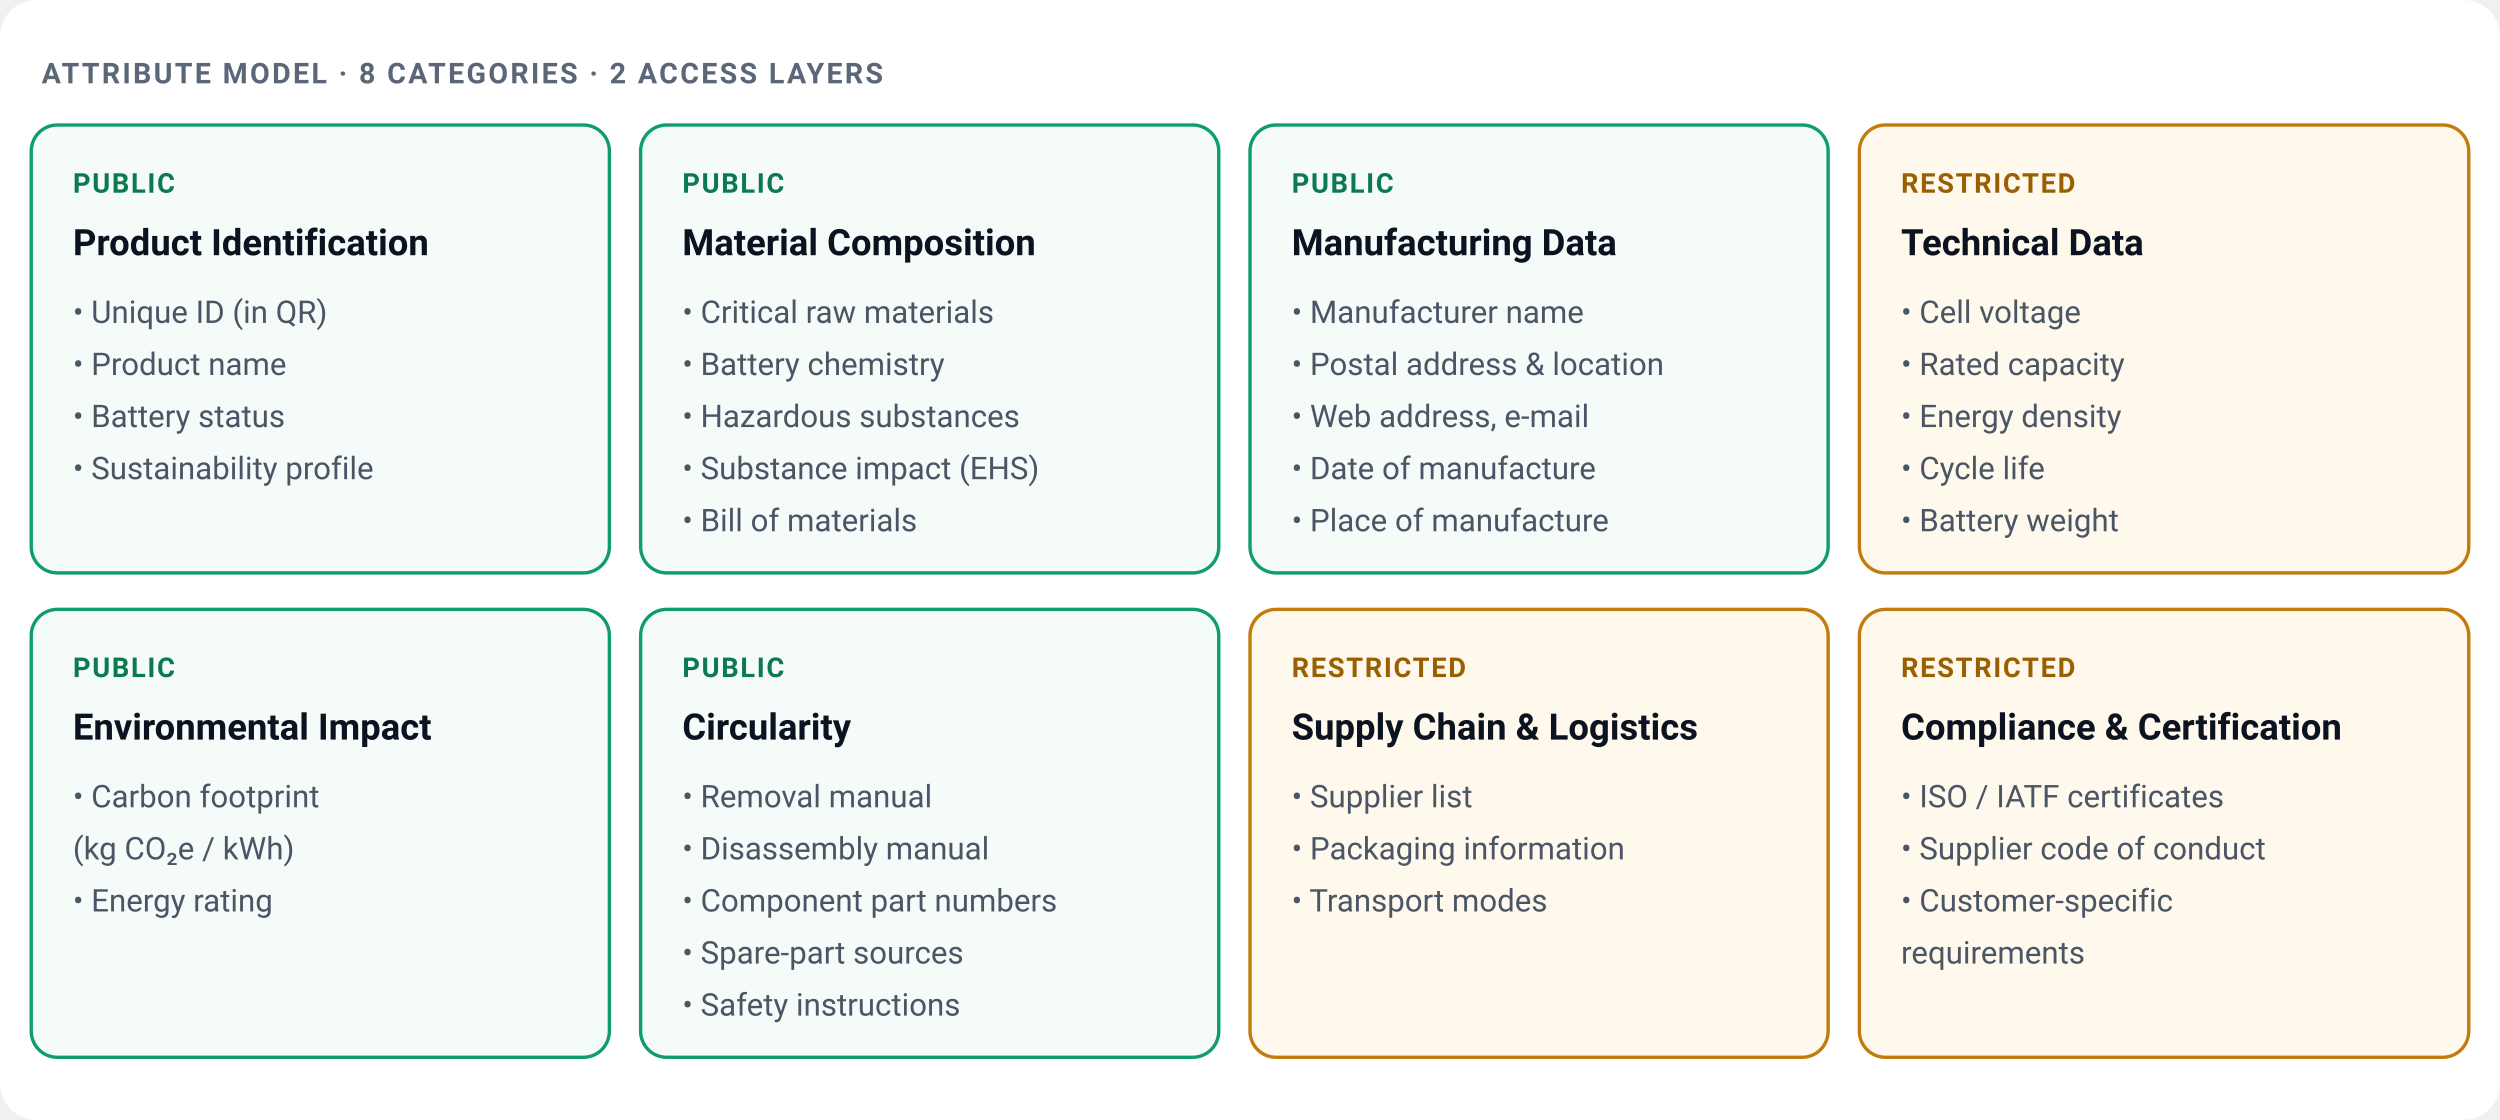
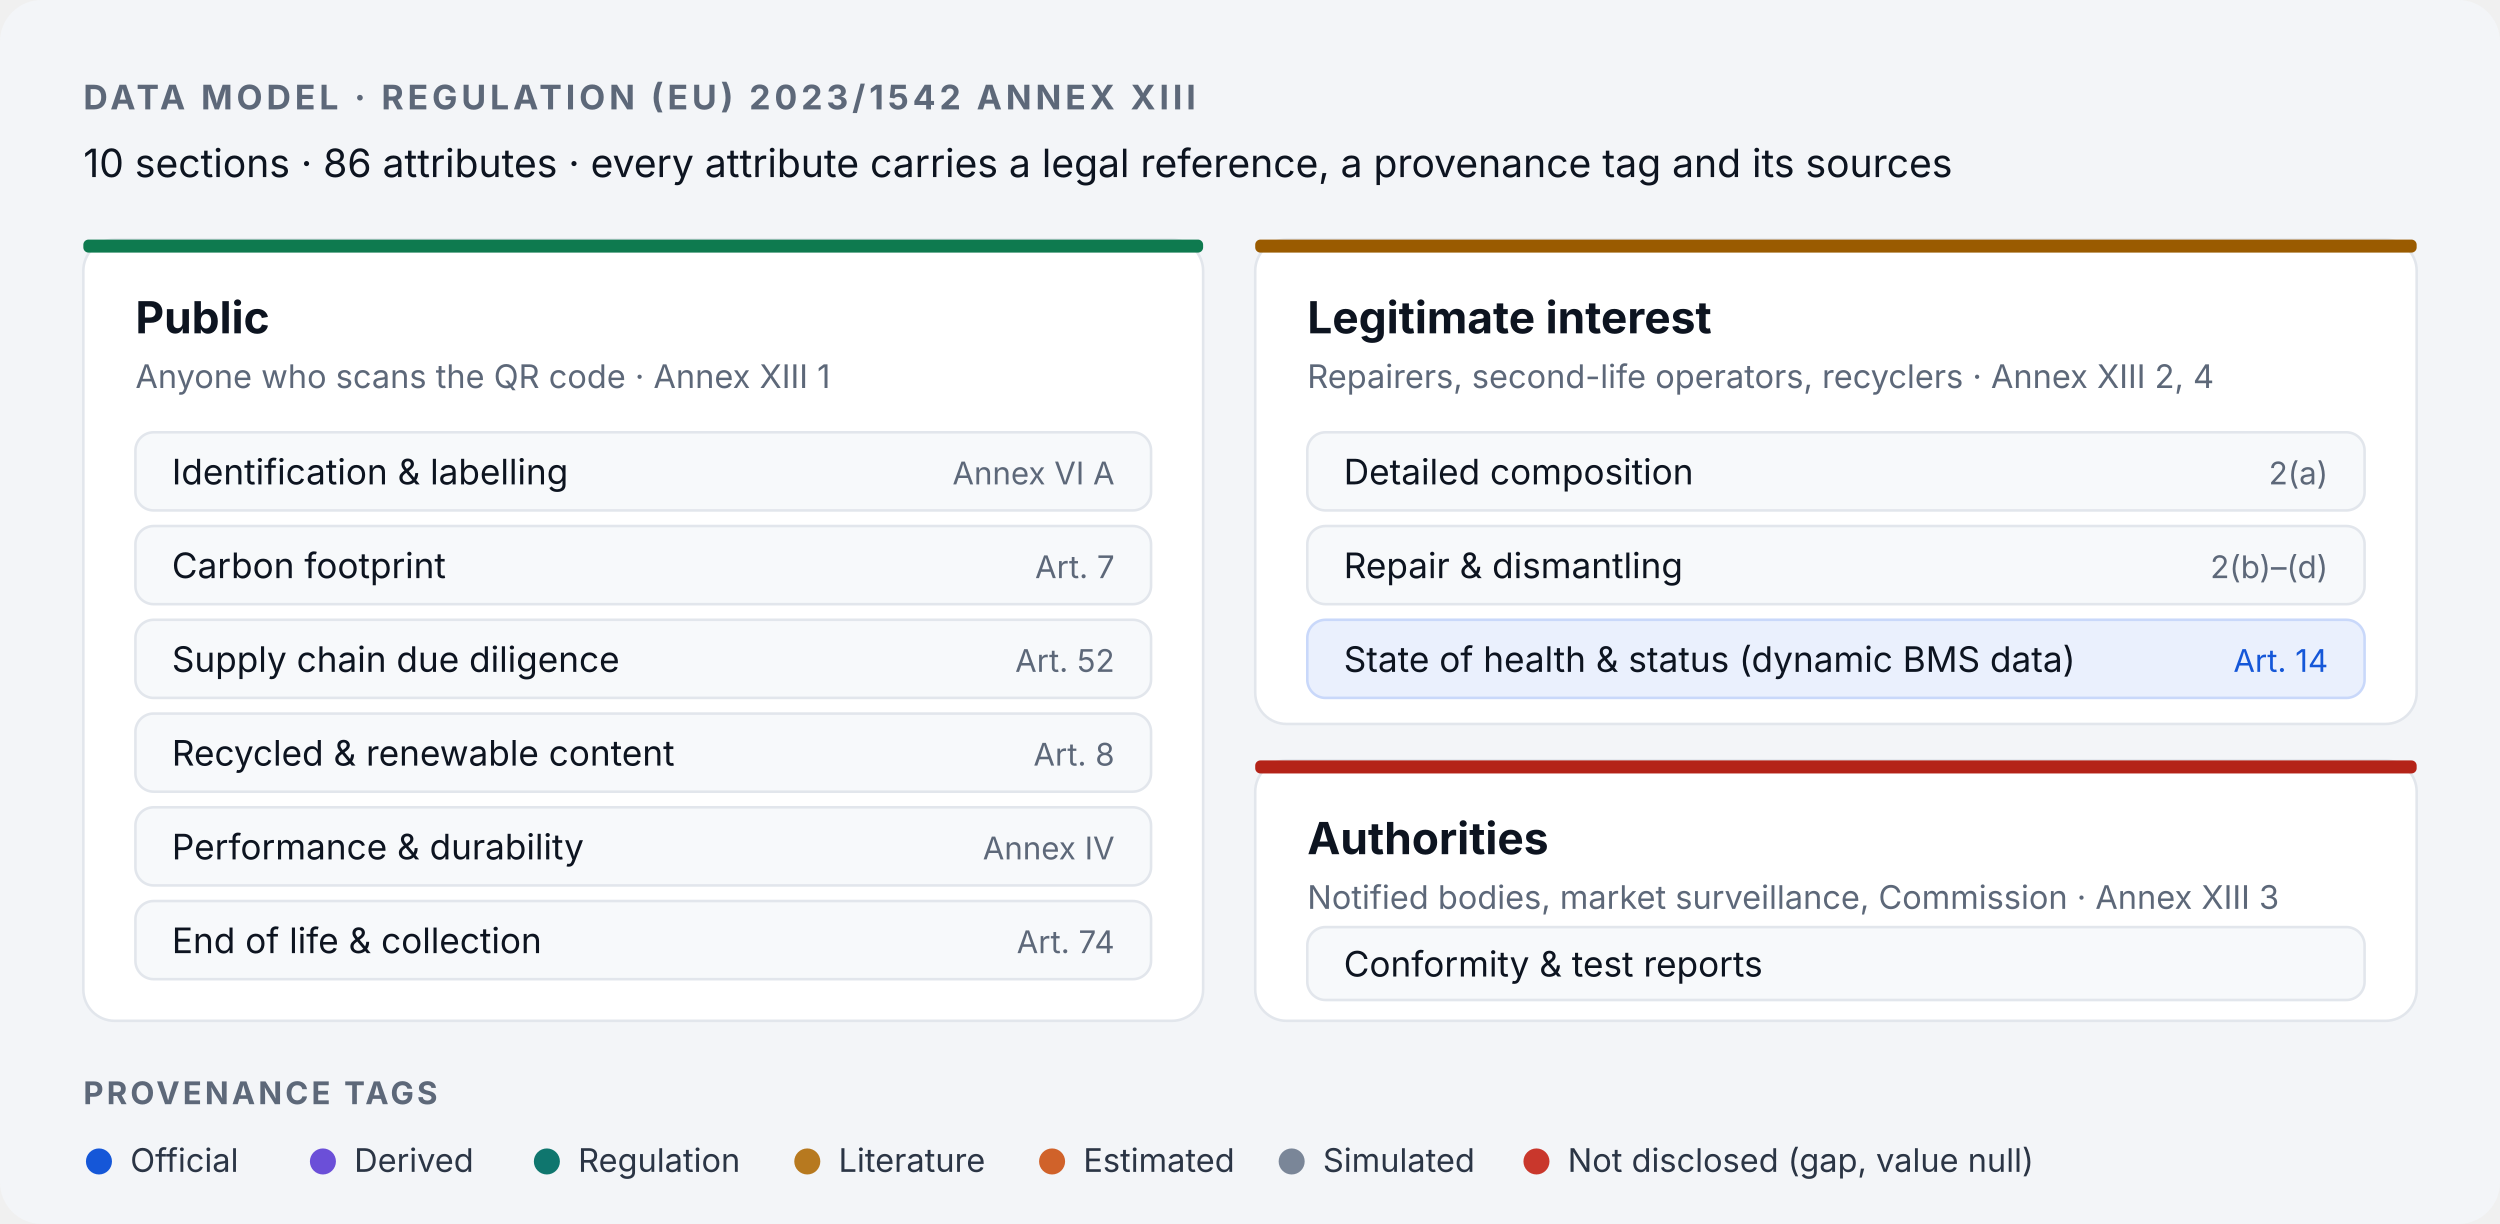
- <svg xmlns="http://www.w3.org/2000/svg" viewBox="0 0 960 430" width="960" height="430" role="img" aria-labelledby="t d" font-family="system-ui, -apple-system, 'Segoe UI', Roboto, sans-serif">
-   <defs>
-     <style>
-       .pub{fill:#f4fbf8;stroke:#0f9d68;stroke-width:1.3}
-       .res{fill:#fff8ec;stroke:#c27c0e;stroke-width:1.3}
-       .h{font-size:14px;font-weight:650;fill:#0b1220}
-       .s{font-size:12px;fill:#4a5565}
-       .bp{font-size:10.5px;font-weight:700;letter-spacing:.06em;fill:#0b7a51}
-       .br{font-size:10.5px;font-weight:700;letter-spacing:.06em;fill:#9a5f00}
-       .lbl{font-size:11px;font-weight:700;letter-spacing:.08em;fill:#5b6778}
-     </style>
-   </defs>
-   <rect width="960" height="430" rx="14" fill="#ffffff" />
-   <text x="16" y="32" class="lbl">ATTRIBUTE MODEL · 8 CATEGORIES · 2 ACCESS LAYERS</text>
-   <g transform="translate(12 48)">
-     <rect class="pub" width="222" height="172" rx="10" />
-     <text x="16" y="26" class="bp">PUBLIC</text>
-     <text x="16" y="50" class="h">Product Identification</text>
-     <text x="16" y="76" class="s">• Unique ID (in QR)</text>
-     <text x="16" y="96" class="s">• Product name</text>
-     <text x="16" y="116" class="s">• Battery status</text>
-     <text x="16" y="136" class="s">• Sustainability profile</text>
+ <svg xmlns="http://www.w3.org/2000/svg" viewBox="0 0 960 470" width="960" height="470" font-family="Inter, -apple-system, Segoe UI, Roboto, Arial, sans-serif">
+   <rect width="960" height="470" rx="16" fill="#f3f5f8" />
+   <text x="32" y="42" font-size="13" font-weight="700" fill="#5d6879" letter-spacing="1.5">DATA MODEL · REGULATION (EU) 2023/1542 ANNEX XIII</text>
+   <text x="32" y="68" font-size="15" fill="#0d1420">10 sections · 86 attributes · every attribute carries a legal reference, a provenance tag and its sources</text>
+   <rect x="32" y="92" width="430" height="300" rx="12" fill="#fff" stroke="#e2e6ec" />
+   <rect x="32" y="92" width="430" height="5" rx="2" fill="#0e7a4f" />
+   <text x="52" y="128" font-size="17" font-weight="700" fill="#0d1420">Public</text>
+   <text x="52" y="149" font-size="12.5" fill="#5d6879">Anyone who scans the QR code · Annex XIII 1</text>
+   <g font-size="13.5" fill="#0d1420">
+     <rect x="52" y="166" width="390" height="30" rx="7" fill="#f7f9fb" stroke="#e2e6ec" />
+     <text x="66" y="186">Identification &amp; labelling</text>
+     <text x="428" y="186" text-anchor="end" fill="#5d6879" font-size="12">Annex VI A</text>
+     <rect x="52" y="202" width="390" height="30" rx="7" fill="#f7f9fb" stroke="#e2e6ec" />
+     <text x="66" y="222">Carbon footprint</text>
+     <text x="428" y="222" text-anchor="end" fill="#5d6879" font-size="12">Art. 7</text>
+     <rect x="52" y="238" width="390" height="30" rx="7" fill="#f7f9fb" stroke="#e2e6ec" />
+     <text x="66" y="258">Supply chain due diligence</text>
+     <text x="428" y="258" text-anchor="end" fill="#5d6879" font-size="12">Art. 52</text>
+     <rect x="52" y="274" width="390" height="30" rx="7" fill="#f7f9fb" stroke="#e2e6ec" />
+     <text x="66" y="294">Recycled &amp; renewable content</text>
+     <text x="428" y="294" text-anchor="end" fill="#5d6879" font-size="12">Art. 8</text>
+     <rect x="52" y="310" width="390" height="30" rx="7" fill="#f7f9fb" stroke="#e2e6ec" />
+     <text x="66" y="330">Performance &amp; durability</text>
+     <text x="428" y="330" text-anchor="end" fill="#5d6879" font-size="12">Annex IV</text>
+     <rect x="52" y="346" width="390" height="30" rx="7" fill="#f7f9fb" stroke="#e2e6ec" />
+     <text x="66" y="366">End of life &amp; collection</text>
+     <text x="428" y="366" text-anchor="end" fill="#5d6879" font-size="12">Art. 74</text>
  </g>
-   <g transform="translate(246 48)">
-     <rect class="pub" width="222" height="172" rx="10" />
-     <text x="16" y="26" class="bp">PUBLIC</text>
-     <text x="16" y="50" class="h">Material Composition</text>
-     <text x="16" y="76" class="s">• Critical raw materials</text>
-     <text x="16" y="96" class="s">• Battery chemistry</text>
-     <text x="16" y="116" class="s">• Hazardous substances</text>
-     <text x="16" y="136" class="s">• Substance impact (EHS)</text>
-     <text x="16" y="156" class="s">• Bill of materials</text>
+   <rect x="482" y="92" width="446" height="186" rx="12" fill="#fff" stroke="#e2e6ec" />
+   <rect x="482" y="92" width="446" height="5" rx="2" fill="#9a5b00" />
+   <text x="502" y="128" font-size="17" font-weight="700" fill="#0d1420">Legitimate interest</text>
+   <text x="502" y="149" font-size="12.5" fill="#5d6879">Repairers, second-life operators, recyclers · Annex XIII 2, 4</text>
+   <g font-size="13.5" fill="#0d1420">
+     <rect x="502" y="166" width="406" height="30" rx="7" fill="#f7f9fb" stroke="#e2e6ec" />
+     <text x="516" y="186">Detailed composition</text>
+     <text x="894" y="186" text-anchor="end" fill="#5d6879" font-size="12">2(a)</text>
+     <rect x="502" y="202" width="406" height="30" rx="7" fill="#f7f9fb" stroke="#e2e6ec" />
+     <text x="516" y="222">Repair &amp; dismantling</text>
+     <text x="894" y="222" text-anchor="end" fill="#5d6879" font-size="12">2(b)–(d)</text>
+     <rect x="502" y="238" width="406" height="30" rx="7" fill="#eaf0fd" stroke="#c9d8fa" />
+     <text x="516" y="258">State of health &amp; status (dynamic BMS data)</text>
+     <text x="894" y="258" text-anchor="end" fill="#1557d8" font-size="12">Art. 14</text>
  </g>
-   <g transform="translate(480 48)">
-     <rect class="pub" width="222" height="172" rx="10" />
-     <text x="16" y="26" class="bp">PUBLIC</text>
-     <text x="16" y="50" class="h">Manufacturing Data</text>
-     <text x="16" y="76" class="s">• Manufacturer name</text>
-     <text x="16" y="96" class="s">• Postal address &amp; location</text>
-     <text x="16" y="116" class="s">• Web address, e-mail</text>
-     <text x="16" y="136" class="s">• Date of manufacture</text>
-     <text x="16" y="156" class="s">• Place of manufacture</text>
+   <rect x="482" y="292" width="446" height="100" rx="12" fill="#fff" stroke="#e2e6ec" />
+   <rect x="482" y="292" width="446" height="5" rx="2" fill="#b42318" />
+   <text x="502" y="328" font-size="17" font-weight="700" fill="#0d1420">Authorities</text>
+   <text x="502" y="349" font-size="12.5" fill="#5d6879">Notified bodies, market surveillance, Commission · Annex XIII 3</text>
+   <g font-size="13.5" fill="#0d1420">
+     <rect x="502" y="356" width="406" height="28" rx="7" fill="#f7f9fb" stroke="#e2e6ec" />
+     <text x="516" y="375">Conformity &amp; test reports</text>
  </g>
-   <g transform="translate(714 48)">
-     <rect class="res" width="234" height="172" rx="10" />
-     <text x="16" y="26" class="br">RESTRICTED</text>
-     <text x="16" y="50" class="h">Technical Data</text>
-     <text x="16" y="76" class="s">• Cell voltage</text>
-     <text x="16" y="96" class="s">• Rated capacity</text>
-     <text x="16" y="116" class="s">• Energy density</text>
-     <text x="16" y="136" class="s">• Cycle life</text>
-     <text x="16" y="156" class="s">• Battery weight</text>
-   </g>
-   <g transform="translate(12 234)">
-     <rect class="pub" width="222" height="172" rx="10" />
-     <text x="16" y="26" class="bp">PUBLIC</text>
-     <text x="16" y="50" class="h">Environmental Impact</text>
-     <text x="16" y="76" class="s">• Carbon footprint</text>
-     <text x="16" y="96" class="s">   (kg CO₂e / kWh)</text>
-     <text x="16" y="116" class="s">• Energy rating</text>
-   </g>
-   <g transform="translate(246 234)">
-     <rect class="pub" width="222" height="172" rx="10" />
-     <text x="16" y="26" class="bp">PUBLIC</text>
-     <text x="16" y="50" class="h">Circularity</text>
-     <text x="16" y="76" class="s">• Removal manual</text>
-     <text x="16" y="96" class="s">• Disassembly manual</text>
-     <text x="16" y="116" class="s">• Component part numbers</text>
-     <text x="16" y="136" class="s">• Spare-part sources</text>
-     <text x="16" y="156" class="s">• Safety instructions</text>
-   </g>
-   <g transform="translate(480 234)">
-     <rect class="res" width="222" height="172" rx="10" />
-     <text x="16" y="26" class="br">RESTRICTED</text>
-     <text x="16" y="50" class="h">Supply Chain &amp; Logistics</text>
-     <text x="16" y="76" class="s">• Supplier list</text>
-     <text x="16" y="96" class="s">• Packaging information</text>
-     <text x="16" y="116" class="s">• Transport modes</text>
-   </g>
-   <g transform="translate(714 234)">
-     <rect class="res" width="234" height="172" rx="10" />
-     <text x="16" y="26" class="br">RESTRICTED</text>
-     <text x="16" y="50" class="h">Compliance &amp; Certification</text>
-     <text x="16" y="76" class="s">• ISO / IATF certificates</text>
-     <text x="16" y="96" class="s">• Supplier code of conduct</text>
-     <text x="16" y="116" class="s">• Customer-specific</text>
-     <text x="16" y="136" class="s">   requirements</text>
+   <text x="32" y="424" font-size="12" font-weight="700" fill="#5d6879" letter-spacing="1.2">PROVENANCE TAGS</text>
+   <g font-size="12.5" fill="#2b3545">
+     <circle cx="38" cy="446" r="5" fill="#1557d8" />
+     <text x="50" y="450">Official</text>
+     <circle cx="124" cy="446" r="5" fill="#6b4fd8" />
+     <text x="136" y="450">Derived</text>
+     <circle cx="210" cy="446" r="5" fill="#0f766e" />
+     <text x="222" y="450">Regulation</text>
+     <circle cx="310" cy="446" r="5" fill="#b7791f" />
+     <text x="322" y="450">Literature</text>
+     <circle cx="404" cy="446" r="5" fill="#d0622a" />
+     <text x="416" y="450">Estimated</text>
+     <circle cx="496" cy="446" r="5" fill="#7a8698" />
+     <text x="508" y="450">Simulated</text>
+     <circle cx="590" cy="446" r="5" fill="#c9372c" />
+     <text x="602" y="450">Not disclosed (gap, value null)</text>
  </g>
</svg>
